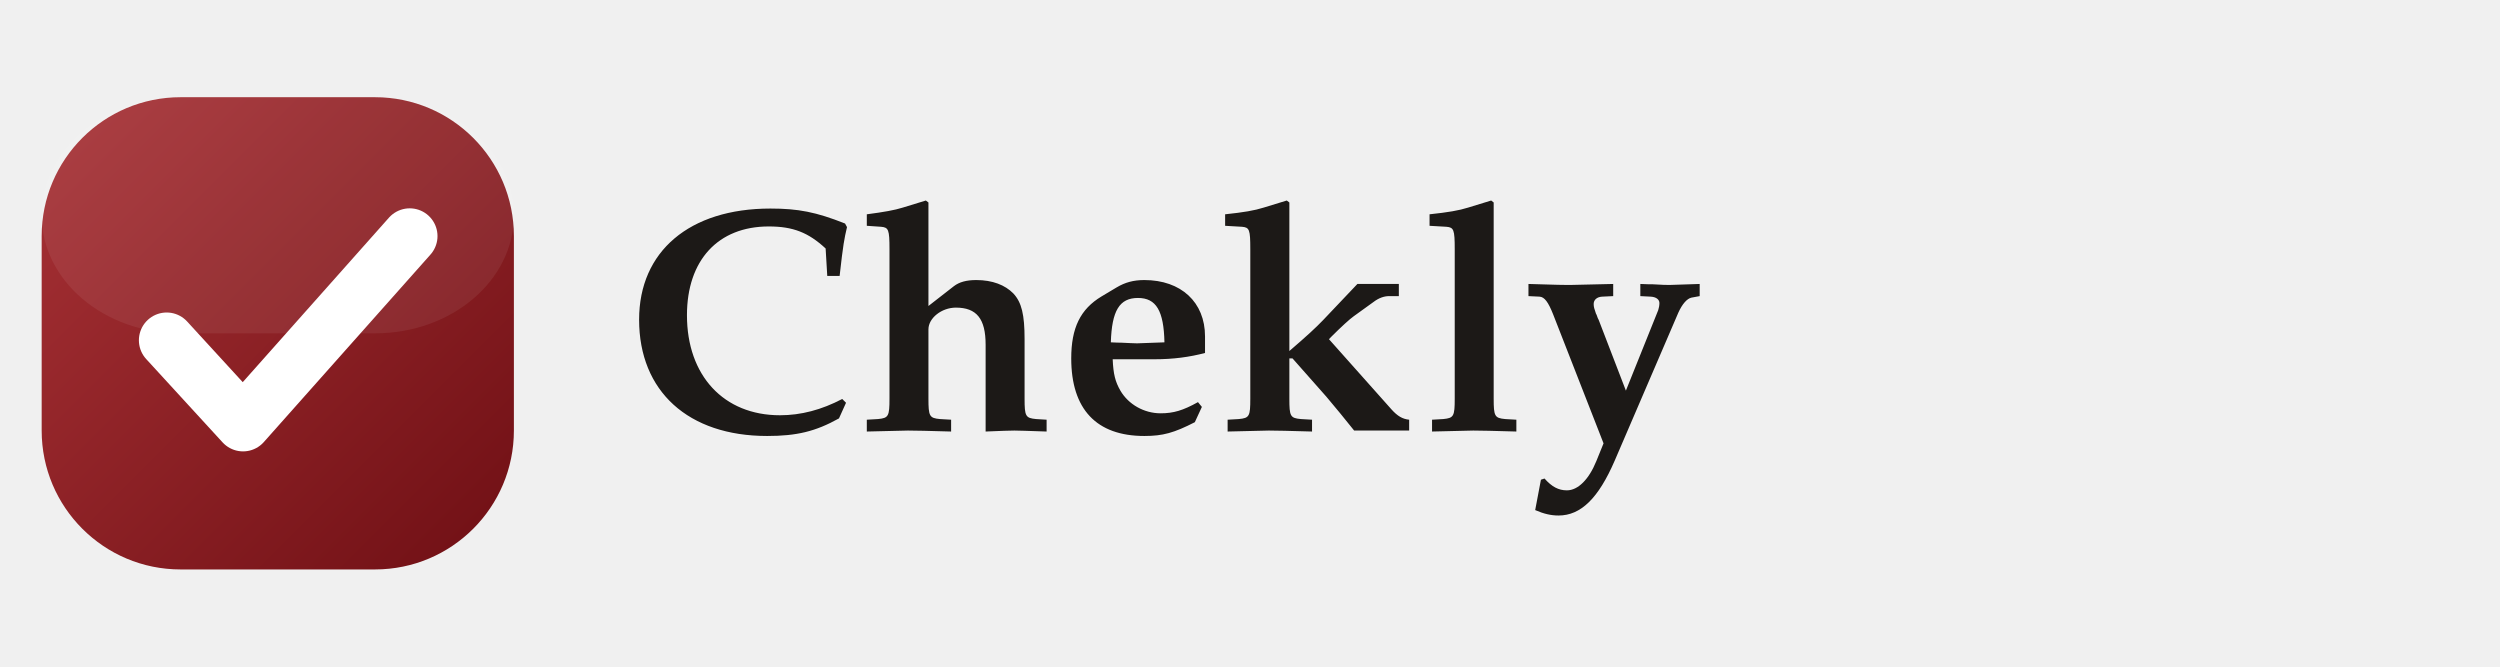
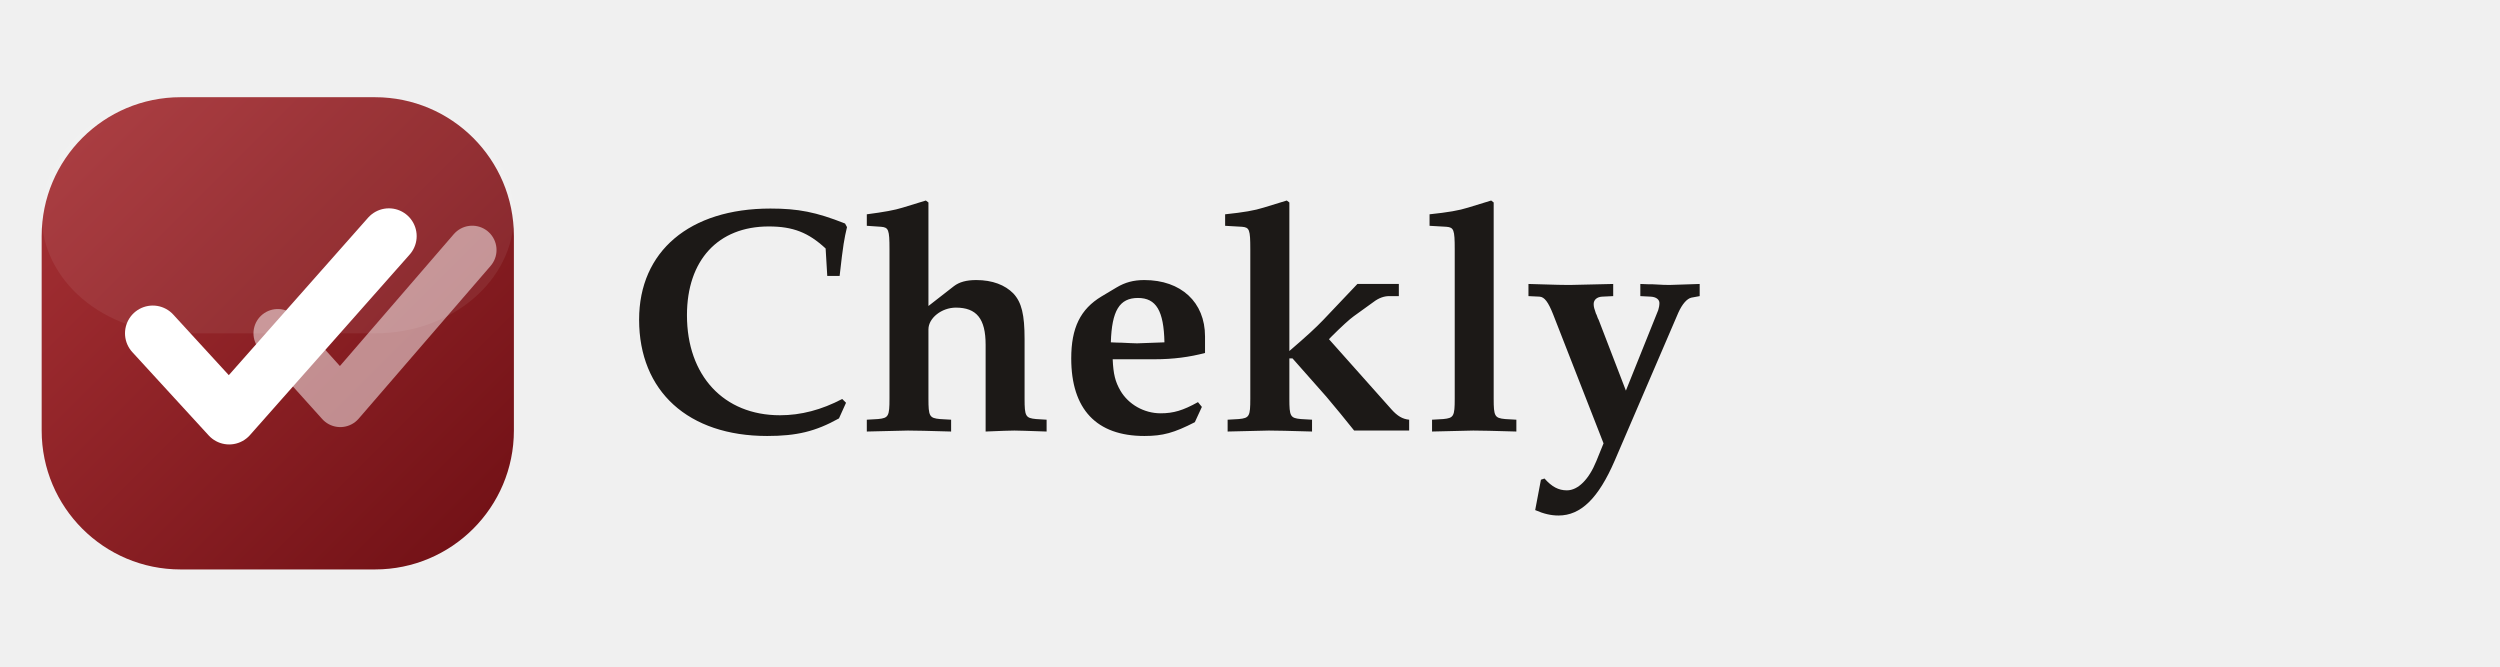
<svg xmlns="http://www.w3.org/2000/svg" viewBox="0 0 360 96" role="img" aria-label="Chekly">
  <defs>
    <linearGradient id="ck-logo" x1="0" y1="0" x2="1" y2="1">
      <stop offset="0" stop-color="#A83236" />
      <stop offset="1" stop-color="#6F0F14" />
    </linearGradient>
  </defs>
  <rect x="6" y="14" width="68" height="68" rx="20" fill="url(#ck-logo)" />
  <rect x="6" y="14" width="68" height="34" rx="20" fill="#ffffff" opacity="0.07" />
-   <path d="M24 49 l11 12 24 -27" fill="none" stroke="#ffffff" stroke-width="8" stroke-linecap="round" stroke-linejoin="round" />
+   <path d="M40 48 l9 10 19 -22" fill="none" stroke="#ffffff" stroke-opacity="0.5" stroke-width="7" stroke-linecap="round" stroke-linejoin="round" />
+   <path d="M22 48 l11 12 23 -26" fill="none" stroke="#ffffff" stroke-width="8" stroke-linecap="round" stroke-linejoin="round" />
  <text x="90" y="62" font-family="'Book Antiqua','Palatino Linotype',Palatino,Georgia,serif" font-size="46" font-weight="700" fill="#1c1917" letter-spacing="0.5">Chekly</text>
</svg>
